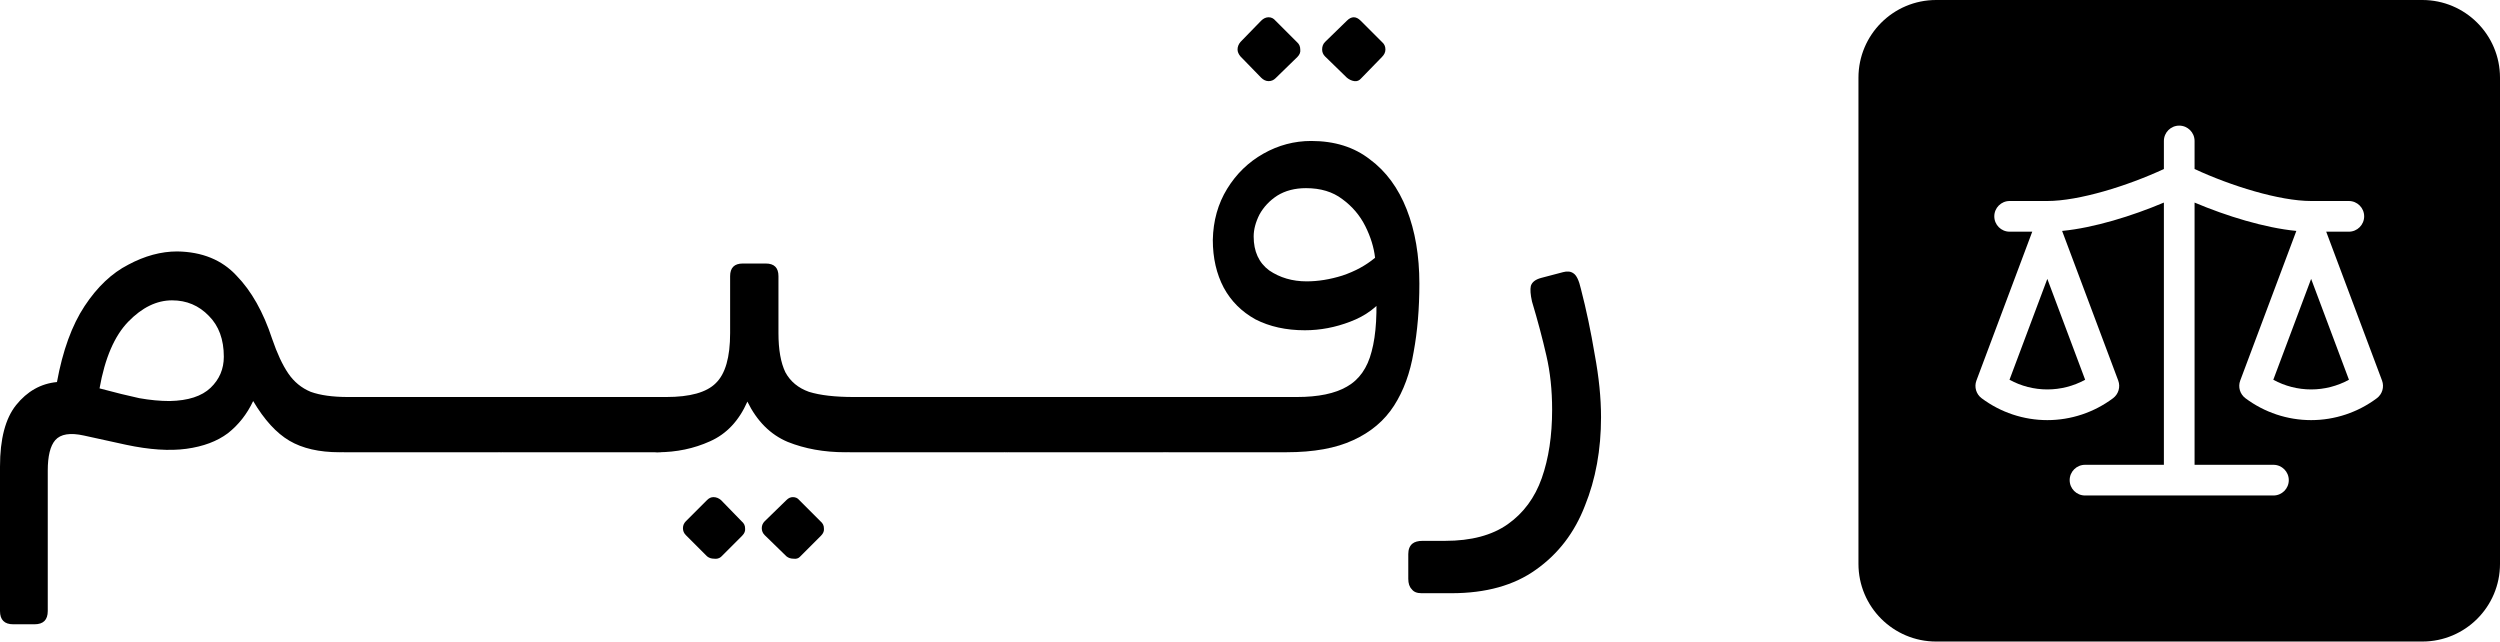
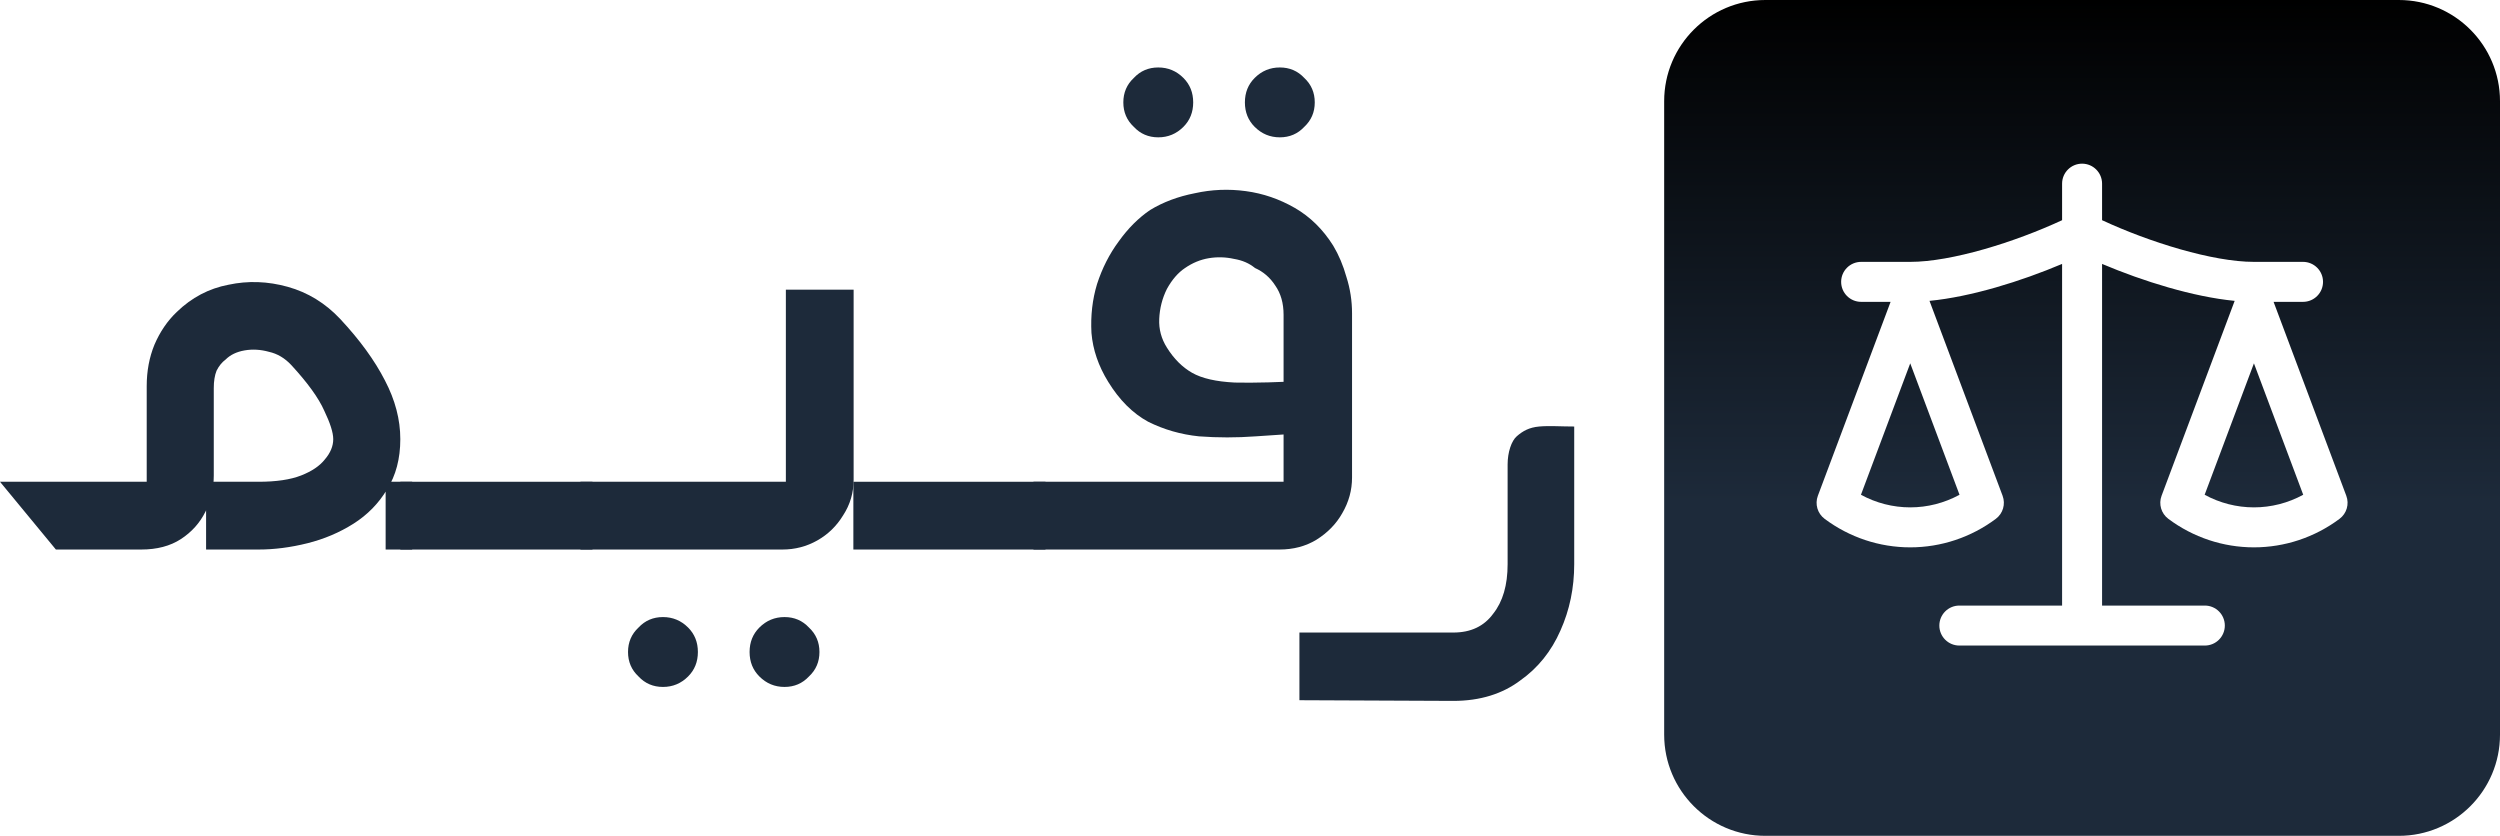
- <svg xmlns="http://www.w3.org/2000/svg" width="869" height="223" viewBox="0 0 869 223" fill="none">
-   <path d="M724.799 132.003C720.769 134.205 716.258 135.367 711.65 135.367C707.043 135.367 702.531 134.205 698.501 132.003L711.649 96.939L724.799 132.003Z" fill="black" />
-   <path d="M816.498 132.003C812.469 134.204 807.957 135.367 803.35 135.367C798.742 135.367 794.23 134.205 790.2 132.003L803.35 96.939L816.498 132.003Z" fill="black" />
-   <path fill-rule="evenodd" clip-rule="evenodd" d="M842 0C856.912 0 869 12.088 869 27V196C869 210.912 856.912 223 842 223H673C658.088 223 646 210.912 646 196V27C646 12.088 658.088 6.03994e-08 673 0H842ZM757.5 43.667C754.554 43.667 752.167 46.054 752.167 49V58.748C739.563 64.606 722.658 69.867 711.65 69.867H698.55C695.604 69.867 693.217 72.255 693.217 75.2C693.217 78.146 695.604 80.534 698.55 80.534H706.41L687.006 132.277C686.173 134.498 686.907 137.003 688.808 138.423C695.422 143.365 703.419 146.033 711.65 146.033C719.882 146.033 727.878 143.365 734.492 138.423C736.392 137.003 737.127 134.498 736.294 132.277L716.79 80.269C727.81 79.207 741.183 75.066 752.167 70.414V161.566H724.75C721.805 161.566 719.417 163.955 719.417 166.9C719.417 169.846 721.805 172.233 724.75 172.233H790.25C793.195 172.233 795.583 169.846 795.583 166.9C795.583 163.955 793.196 161.566 790.25 161.566H762.833V70.414C773.817 75.066 787.189 79.207 798.209 80.269L778.706 132.277C777.873 134.498 778.608 137.003 780.508 138.423C787.122 143.365 795.118 146.033 803.35 146.033C811.581 146.033 819.578 143.365 826.192 138.423C828.093 137.003 828.827 134.498 827.994 132.277L808.59 80.534H816.45C819.396 80.534 821.783 78.146 821.783 75.2C821.783 72.255 819.396 69.867 816.45 69.867H803.35C792.342 69.867 775.437 64.606 762.833 58.748V49C762.833 46.054 760.446 43.667 757.5 43.667Z" fill="black" />
-   <path d="M4.6 217C1.533 217 0 215.467 0 212.4V162.2C0 152.6 1.867 145.467 5.6 140.8C9.467 136 14.2 133.333 19.8 132.8C21.8 121.867 25 113.067 29.4 106.4C33.8 99.733 38.867 94.933 44.6 92C50.333 88.933 56 87.4 61.6 87.4C70.267 87.533 77.133 90.333 82.2 95.8C87.4 101.133 91.533 108.467 94.6 117.8C96.333 122.867 98.2 126.867 100.2 129.8C102.2 132.733 104.8 134.867 108 136.2C111.333 137.4 115.667 138 121 138C123 138 124 139 124 141V151.2C124 155.2 122 157.2 118 157.2C110.933 157.2 105.133 155.867 100.6 153.2C96.067 150.533 91.867 145.933 88 139.4C85.867 143.933 82.933 147.667 79.2 150.6C75.467 153.4 70.667 155.2 64.8 156C58.933 156.8 51.933 156.333 43.8 154.6L29.2 151.4C24.4 150.333 21.067 150.867 19.2 153C17.467 155 16.6 158.533 16.6 163.6V212.4C16.6 215.467 15.067 217 12 217H4.6ZM59 139.4C65.4 139.267 70.133 137.733 73.2 134.8C76.267 131.867 77.8 128.267 77.8 124C77.8 118 76.067 113.267 72.6 109.8C69.133 106.2 64.867 104.4 59.8 104.4C54.467 104.4 49.4 106.867 44.6 111.8C39.8 116.733 36.467 124.467 34.6 135C40.067 136.467 44.667 137.6 48.4 138.4C52.133 139.067 55.667 139.4 59 139.4Z" fill="black" />
-   <path d="M119.645 157.2C117.912 157.2 116.712 156.933 116.045 156.4C115.379 155.733 115.045 154.8 115.045 153.6V142.4C115.045 140.533 115.579 139.333 116.645 138.8C117.712 138.267 119.179 138 121.045 138H176.245C178.245 138 179.245 139 179.245 141V152.8C179.245 154.667 178.712 155.867 177.645 156.4C176.579 156.933 175.112 157.2 173.245 157.2H119.645Z" fill="black" />
-   <path d="M174.919 157.2C173.185 157.2 171.985 156.933 171.319 156.4C170.652 155.733 170.319 154.8 170.319 153.6V142.4C170.319 140.533 170.852 139.333 171.919 138.8C172.985 138.267 174.452 138 176.319 138H231.519C233.519 138 234.519 139 234.519 141V152.8C234.519 154.667 233.985 155.867 232.919 156.4C231.852 156.933 230.385 157.2 228.519 157.2H174.919Z" fill="black" />
-   <path d="M228.592 157.2C226.592 157.2 225.592 156.133 225.592 154V144C225.592 140 227.592 138 231.592 138C239.859 138 245.592 136.4 248.792 133.2C252.126 130 253.792 124.2 253.792 115.8V96C253.792 93.067 255.259 91.6 258.192 91.6H266.192C269.126 91.6 270.592 93.067 270.592 96V115.8C270.592 121.533 271.392 126.067 272.992 129.4C274.726 132.6 277.459 134.867 281.192 136.2C285.059 137.4 290.259 138 296.792 138C298.792 138 299.792 139 299.792 141V151.2C299.792 155.2 297.792 157.2 293.792 157.2C286.459 157.2 279.792 156 273.792 153.6C267.792 151.067 263.126 146.4 259.792 139.6C256.859 146.267 252.526 150.867 246.792 153.4C241.192 155.933 235.126 157.2 228.592 157.2ZM250.592 193.6C249.926 194.133 249.126 194.333 248.192 194.2C247.259 194.2 246.459 193.933 245.792 193.4L238.392 186C237.726 185.333 237.392 184.533 237.392 183.6C237.392 182.667 237.726 181.867 238.392 181.2L245.792 173.8C246.459 173.133 247.192 172.8 247.992 172.8C248.926 172.8 249.792 173.133 250.592 173.8L257.792 181.2C258.592 181.867 258.992 182.667 258.992 183.6C259.126 184.533 258.792 185.4 257.992 186.2L250.592 193.6ZM277.992 193.6C277.459 194.133 276.726 194.333 275.792 194.2C274.859 194.2 274.059 193.933 273.392 193.4L265.792 186C265.126 185.333 264.792 184.533 264.792 183.6C264.792 182.667 265.126 181.867 265.792 181.2L273.392 173.8C274.059 173.133 274.792 172.8 275.592 172.8C276.526 172.8 277.259 173.133 277.792 173.8L285.192 181.2C285.992 181.867 286.392 182.667 286.392 183.6C286.526 184.533 286.192 185.4 285.392 186.2L277.992 193.6Z" fill="black" />
-   <path d="M295.427 157.2C293.693 157.2 292.493 156.933 291.827 156.4C291.16 155.733 290.827 154.8 290.827 153.6V142.4C290.827 140.533 291.36 139.333 292.427 138.8C293.493 138.267 294.96 138 296.827 138H352.027C354.027 138 355.027 139 355.027 141V152.8C355.027 154.667 354.493 155.867 353.427 156.4C352.36 156.933 350.893 157.2 349.027 157.2H295.427Z" fill="black" />
-   <path d="M350.7 157.2C348.967 157.2 347.767 156.933 347.1 156.4C346.433 155.733 346.1 154.8 346.1 153.6V142.4C346.1 140.533 346.633 139.333 347.7 138.8C348.767 138.267 350.233 138 352.1 138H407.3C409.3 138 410.3 139 410.3 141V152.8C410.3 154.667 409.767 155.867 408.7 156.4C407.633 156.933 406.167 157.2 404.3 157.2H350.7Z" fill="black" />
-   <path d="M406.173 157.2C404.307 157.2 403.04 156.867 402.373 156.2C401.707 155.4 401.44 154.533 401.573 153.6C401.573 152.667 401.573 151.867 401.573 151.2V143C401.573 140.867 401.84 139.533 402.373 139C402.907 138.333 404.173 138 406.173 138H450.773C458.24 138 464.04 136.8 468.173 134.4C472.44 132 475.307 127.933 476.773 122.2C478.373 116.333 478.84 108.333 478.173 98.2L481.973 102.4C478.907 106.667 474.707 109.8 469.373 111.8C464.173 113.8 458.907 114.8 453.573 114.8C447.04 114.8 441.307 113.533 436.373 111C431.573 108.333 427.907 104.667 425.373 100C422.84 95.2 421.573 89.667 421.573 83.4C421.707 76.733 423.373 70.8 426.573 65.6C429.773 60.4 433.973 56.333 439.173 53.4C444.373 50.467 449.907 49 455.773 49C463.907 49 470.707 51.133 476.173 55.4C481.773 59.533 486.04 65.333 488.973 72.8C491.907 80.267 493.373 88.867 493.373 98.6C493.373 107.267 492.707 115.2 491.373 122.4C490.173 129.6 487.907 135.8 484.573 141C481.24 146.2 476.507 150.2 470.373 153C464.373 155.8 456.64 157.2 447.173 157.2H406.173ZM454.173 97.8C458.173 97.8 462.307 97.133 466.573 95.8C470.973 94.333 474.773 92.267 477.973 89.6C477.573 86 476.44 82.333 474.573 78.6C472.707 74.867 470.04 71.733 466.573 69.2C463.24 66.667 459.04 65.4 453.973 65.4C450.107 65.4 446.773 66.267 443.973 68C441.307 69.733 439.24 71.933 437.773 74.6C436.44 77.267 435.773 79.8 435.773 82.2C435.773 87.4 437.573 91.333 441.173 94C444.907 96.533 449.24 97.8 454.173 97.8ZM443.373 27.2C442.707 27.867 441.907 28.2 440.973 28.2C440.04 28.2 439.173 27.8 438.373 27L431.173 19.6C430.507 18.8 430.173 18 430.173 17.2C430.173 16.267 430.507 15.4 431.173 14.6L438.373 7.2C439.173 6.4 440.04 6 440.973 6C441.907 6 442.707 6.4 443.373 7.2L450.773 14.6C451.573 15.267 451.973 16.133 451.973 17.2C452.107 18.133 451.773 19 450.973 19.8L443.373 27.2ZM473.173 27.2C472.507 28 471.707 28.333 470.773 28.2C469.84 28.067 468.973 27.667 468.173 27L460.573 19.6C459.907 18.933 459.573 18.133 459.573 17.2C459.573 16.133 459.907 15.267 460.573 14.6L468.173 7.2C468.973 6.4 469.773 6 470.573 6C471.373 6 472.173 6.4 472.973 7.2L480.373 14.6C481.173 15.267 481.573 16.133 481.573 17.2C481.573 18.133 481.173 19 480.373 19.8L473.173 27.2Z" fill="black" />
-   <path d="M494.119 206.2C492.519 206.2 491.385 205.733 490.719 204.8C489.919 204 489.519 202.8 489.519 201.2V192.6C489.519 191 489.985 189.8 490.919 189C491.719 188.333 492.919 188 494.519 188H502.319C511.385 188 518.652 186.067 524.119 182.2C529.585 178.333 533.519 173 535.919 166.2C538.319 159.4 539.519 151.467 539.519 142.4C539.519 135.6 538.852 129.333 537.519 123.6C536.185 117.733 534.519 111.467 532.519 104.8C531.985 102.4 531.852 100.6 532.119 99.4C532.519 98.067 533.719 97.133 535.719 96.6L543.319 94.6C544.785 94.2 545.985 94.333 546.919 95C547.985 95.667 548.852 97.467 549.519 100.4C551.385 107.6 552.985 115.2 554.319 123.2C555.785 131.067 556.519 138.333 556.519 145C556.519 156.333 554.652 166.6 550.919 175.8C547.319 185.133 541.652 192.533 533.919 198C526.319 203.467 516.519 206.2 504.519 206.2H494.119Z" fill="black" />
+ <svg xmlns="http://www.w3.org/2000/svg" width="667" height="223" viewBox="0 0 667 223" fill="none">
+   <path d="M346.686 186.816L346.686 168.762H387.761C392.402 168.762 395.943 167.087 398.385 163.737C400.95 160.511 402.232 156.106 402.232 150.523V123.908C402.232 120.682 403.248 117.601 404.713 116.36C406.301 114.995 407.959 114.043 410.645 113.795C413.332 113.547 416.581 113.795 420 113.795V150.523C420 156.851 418.779 162.745 416.336 168.204C413.894 173.788 410.292 178.254 405.529 181.605C400.889 185.079 394.966 187 387.761 187L346.686 186.816Z" fill="#1D2A3A" />
+   <path d="M102.888 146.615V128.535H109.97V146.615H102.888ZM17.893 146.615V128.535H41.379C40.882 129.032 40.447 129.467 40.074 129.84C39.825 130.088 39.515 130.399 39.142 130.772V102.998C39.142 99.022 39.825 95.356 41.192 92.001C42.683 88.521 44.672 85.601 47.157 83.24C51.133 79.388 55.731 76.964 60.95 75.97C66.169 74.852 71.45 75.038 76.793 76.529C82.136 78.021 86.796 80.879 90.772 85.104C95.991 90.696 99.968 96.163 102.701 101.507C105.435 106.726 106.802 111.945 106.802 117.164C106.802 122.384 105.621 126.857 103.26 130.585C101.024 134.313 98.041 137.358 94.314 139.719C90.586 142.08 86.485 143.82 82.012 144.938C77.538 146.056 73.189 146.615 68.965 146.615H54.985V128.535H68.965C73.686 128.535 77.476 127.976 80.334 126.857C83.192 125.739 85.305 124.31 86.672 122.57C88.163 120.83 88.908 119.028 88.908 117.164C88.908 115.425 88.101 112.877 86.485 109.522C84.994 106.167 82.074 102.128 77.725 97.406C75.985 95.542 73.997 94.362 71.76 93.865C69.524 93.243 67.349 93.119 65.237 93.492C63.124 93.865 61.447 94.672 60.204 95.915C59.21 96.66 58.402 97.655 57.781 98.897C57.284 100.14 57.035 101.693 57.035 103.557V126.857C57.035 130.337 56.29 133.568 54.799 136.55C53.308 139.532 51.133 141.955 48.275 143.819C45.417 145.683 41.876 146.615 37.651 146.615H17.893ZM14.911 146.615L0 128.535H17.893L32.618 146.615H14.911Z" fill="#1D2A3A" />
+   <path d="M106.815 146.615V128.535H158.072V146.615H106.815Z" fill="#1D2A3A" />
+   <path d="M176.877 183.274C174.268 183.274 172.093 182.342 170.354 180.478C168.49 178.738 167.558 176.564 167.558 173.954C167.558 171.344 168.49 169.17 170.354 167.43C172.093 165.566 174.268 164.634 176.877 164.634C179.487 164.634 181.723 165.566 183.587 167.43C185.327 169.17 186.197 171.344 186.197 173.954C186.197 176.564 185.327 178.738 183.587 180.478C181.723 182.342 179.487 183.274 176.877 183.274ZM209.309 183.274C206.7 183.274 204.463 182.342 202.599 180.478C200.86 178.738 199.99 176.564 199.99 173.954C199.99 171.344 200.86 169.17 202.599 167.43C204.463 165.566 206.7 164.634 209.309 164.634C211.919 164.634 214.093 165.566 215.833 167.43C217.697 169.17 218.629 171.344 218.629 173.954C218.629 176.564 217.697 178.738 215.833 180.478C214.093 182.342 211.919 183.274 209.309 183.274Z" fill="#1D2A3A" />
+   <path d="M154.869 146.615V128.535H211.718C211.469 129.032 211.159 129.467 210.786 129.84C210.413 130.212 210.04 130.585 209.668 130.958V77.275H227.747V127.976C227.747 131.455 226.815 134.624 224.952 137.482C223.212 140.34 220.913 142.577 218.055 144.192C215.197 145.808 212.091 146.615 208.736 146.615H154.869Z" fill="#1D2A3A" />
+   <path d="M227.678 146.615V128.535H278.935V146.615H227.678Z" fill="#1D2A3A" />
+   <path d="M309.025 36.64C306.416 36.64 304.241 35.708 302.502 33.844C300.638 32.104 299.706 29.93 299.706 27.32C299.706 24.71 300.638 22.536 302.502 20.796C304.241 18.932 306.416 18 309.025 18C311.635 18 313.871 18.932 315.735 20.796C317.475 22.536 318.345 24.71 318.345 27.32C318.345 29.93 317.475 32.104 315.735 33.844C313.871 35.708 311.635 36.64 309.025 36.64ZM341.457 36.64C338.848 36.64 336.611 35.708 334.747 33.844C333.008 32.104 332.138 29.93 332.138 27.32C332.138 24.71 333.008 22.536 334.747 20.796C336.611 18.932 338.848 18 341.457 18C344.067 18 346.241 18.932 347.981 20.796C349.845 22.536 350.777 24.71 350.777 27.32C350.777 29.93 349.845 32.104 347.981 33.844C346.241 35.708 344.067 36.64 341.457 36.64Z" fill="#1D2A3A" />
+   <path d="M275.731 146.615V128.535H344.696C344.323 129.032 343.95 129.467 343.577 129.84C343.329 130.088 342.956 130.399 342.459 130.772V83.985C342.459 80.879 341.714 78.269 340.222 76.157C338.856 74.044 337.054 72.491 334.817 71.497C333.326 70.254 331.462 69.446 329.225 69.073C326.989 68.576 324.752 68.514 322.515 68.887C320.279 69.26 318.166 70.13 316.178 71.497C314.314 72.739 312.699 74.603 311.332 77.089C310.089 79.574 309.406 82.246 309.282 85.104C309.157 87.838 309.841 90.385 311.332 92.746C313.196 95.728 315.432 97.965 318.042 99.457C320.651 100.948 324.441 101.818 329.412 102.066C334.506 102.19 341.341 102.004 349.915 101.507V115.487C345.193 115.735 340.222 116.046 335.004 116.419C329.909 116.792 324.876 116.792 319.906 116.419C315.06 115.922 310.524 114.617 306.299 112.504C302.199 110.268 298.657 106.726 295.675 101.88C293.066 97.655 291.575 93.305 291.202 88.832C290.953 84.234 291.45 79.885 292.693 75.784C294.06 71.559 295.986 67.769 298.471 64.413C300.956 60.934 303.752 58.138 306.859 56.025C310.338 53.913 314.314 52.422 318.788 51.552C323.261 50.558 327.796 50.371 332.394 50.993C336.992 51.614 341.341 53.105 345.441 55.466C349.542 57.827 352.959 61.182 355.693 65.532C357.184 68.017 358.364 70.813 359.234 73.92C360.228 77.026 360.725 80.257 360.725 83.612V127.416C360.725 130.772 359.856 133.94 358.116 136.923C356.501 139.781 354.202 142.142 351.219 144.006C348.361 145.746 345.069 146.615 341.341 146.615H275.731Z" fill="#1D2A3A" />
+   <path d="M522.799 132.003C518.769 134.205 514.258 135.367 509.65 135.367C505.043 135.367 500.531 134.205 496.501 132.003L509.649 96.939L522.799 132.003Z" fill="url(#paint0_linear_519_5)" />
+   <path d="M614.498 132.003C610.469 134.204 605.957 135.367 601.35 135.367C596.742 135.367 592.23 134.205 588.2 132.003L601.35 96.939L614.498 132.003Z" fill="url(#paint1_linear_519_5)" />
+   <path fill-rule="evenodd" clip-rule="evenodd" d="M640 0C654.912 0 667 12.088 667 27V196C667 210.912 654.912 223 640 223H471C456.088 223 444 210.912 444 196V27C444 12.088 456.088 6.03994e-08 471 0H640ZM555.5 43.667C552.554 43.667 550.167 46.054 550.167 49V58.748C537.563 64.606 520.658 69.867 509.65 69.867H496.55C493.604 69.867 491.217 72.255 491.217 75.2C491.217 78.146 493.604 80.534 496.55 80.534H504.41L485.006 132.277C484.173 134.498 484.907 137.003 486.808 138.423C493.422 143.365 501.419 146.033 509.65 146.033C517.882 146.033 525.878 143.365 532.492 138.423C534.392 137.003 535.127 134.498 534.294 132.277L514.79 80.269C525.81 79.207 539.183 75.066 550.167 70.414V161.566H522.75C519.805 161.566 517.417 163.955 517.417 166.9C517.417 169.846 519.805 172.233 522.75 172.233H588.25C591.195 172.233 593.583 169.846 593.583 166.9C593.583 163.955 591.196 161.566 588.25 161.566H560.833V70.414C571.817 75.066 585.189 79.207 596.209 80.269L576.706 132.277C575.873 134.498 576.608 137.003 578.508 138.423C585.122 143.365 593.118 146.033 601.35 146.033C609.581 146.033 617.578 143.365 624.192 138.423C626.093 137.003 626.827 134.498 625.994 132.277L606.59 80.534H614.45C617.396 80.534 619.783 78.146 619.783 75.2C619.783 72.255 617.396 69.867 614.45 69.867H601.35C590.342 69.867 573.437 64.606 560.833 58.748V49C560.833 46.054 558.446 43.667 555.5 43.667Z" fill="url(#paint2_linear_519_5)" />
+   <defs>
+     <linearGradient id="paint0_linear_519_5" x1="333.5" y1="0" x2="333.5" y2="223" gradientUnits="userSpaceOnUse">
+       <stop />
+       <stop offset="0.601" stop-color="#1D2A3A" />
+     </linearGradient>
+     <linearGradient id="paint1_linear_519_5" x1="333.5" y1="0" x2="333.5" y2="223" gradientUnits="userSpaceOnUse">
+       <stop />
+       <stop offset="0.601" stop-color="#1D2A3A" />
+     </linearGradient>
+     <linearGradient id="paint2_linear_519_5" x1="333.5" y1="0" x2="333.5" y2="223" gradientUnits="userSpaceOnUse">
+       <stop />
+       <stop offset="0.601" stop-color="#1D2A3A" />
+     </linearGradient>
+   </defs>
</svg>
